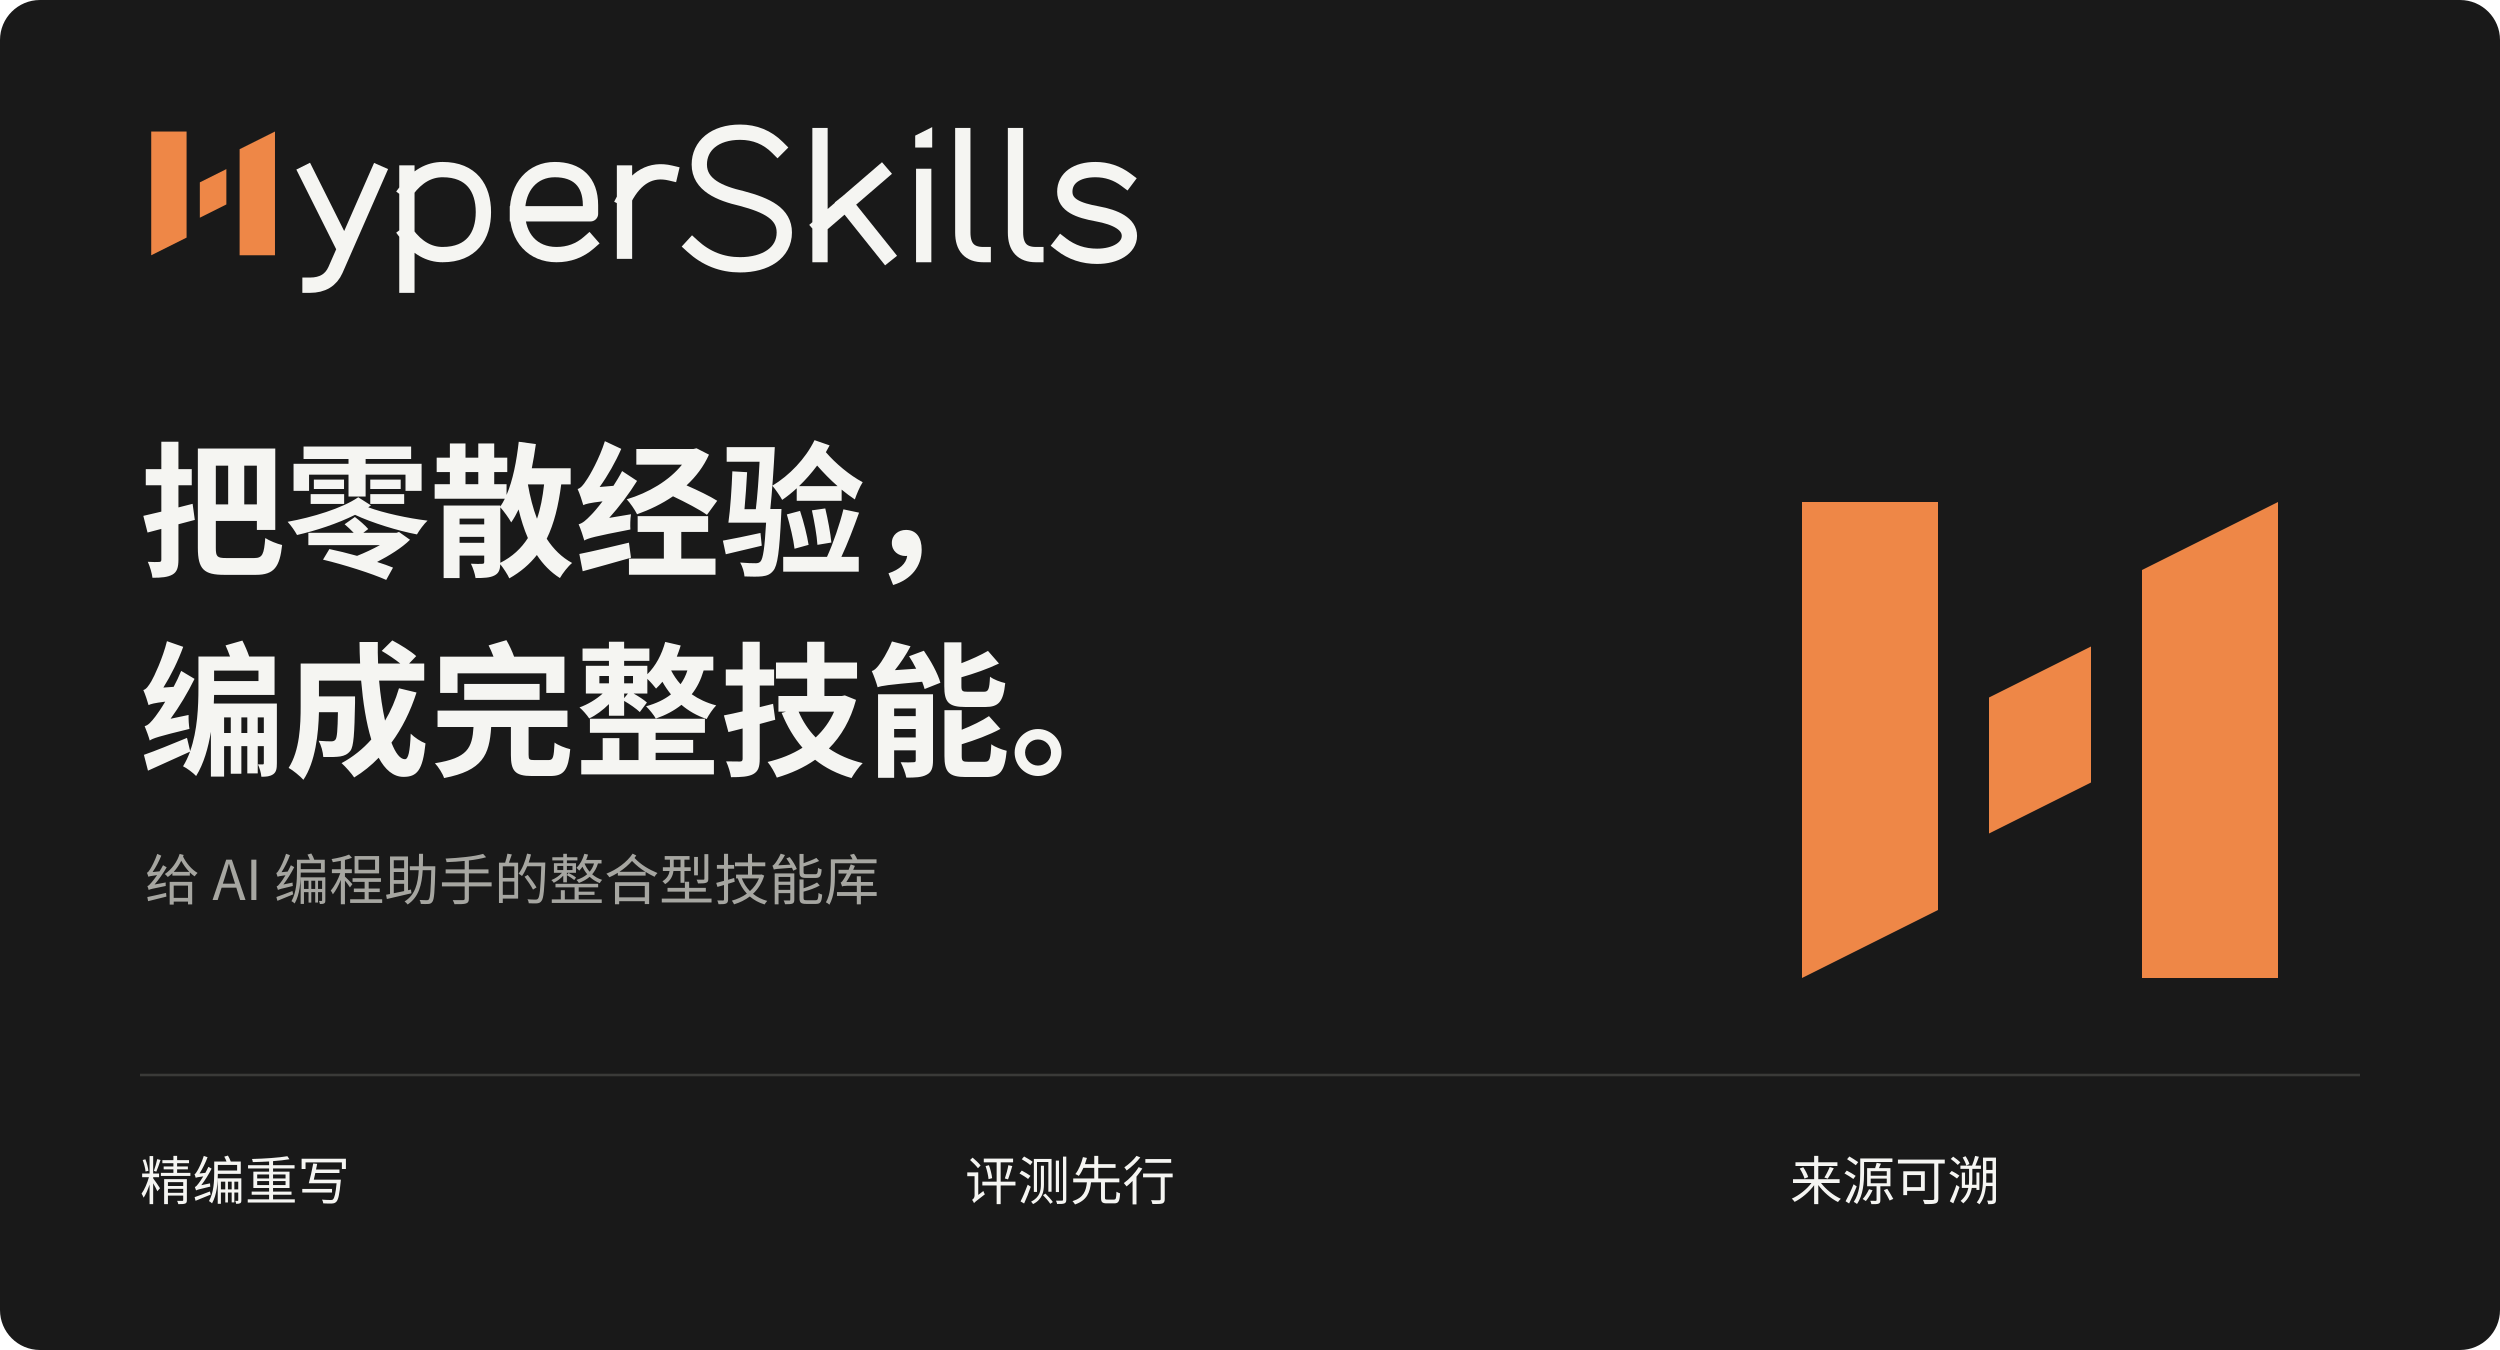
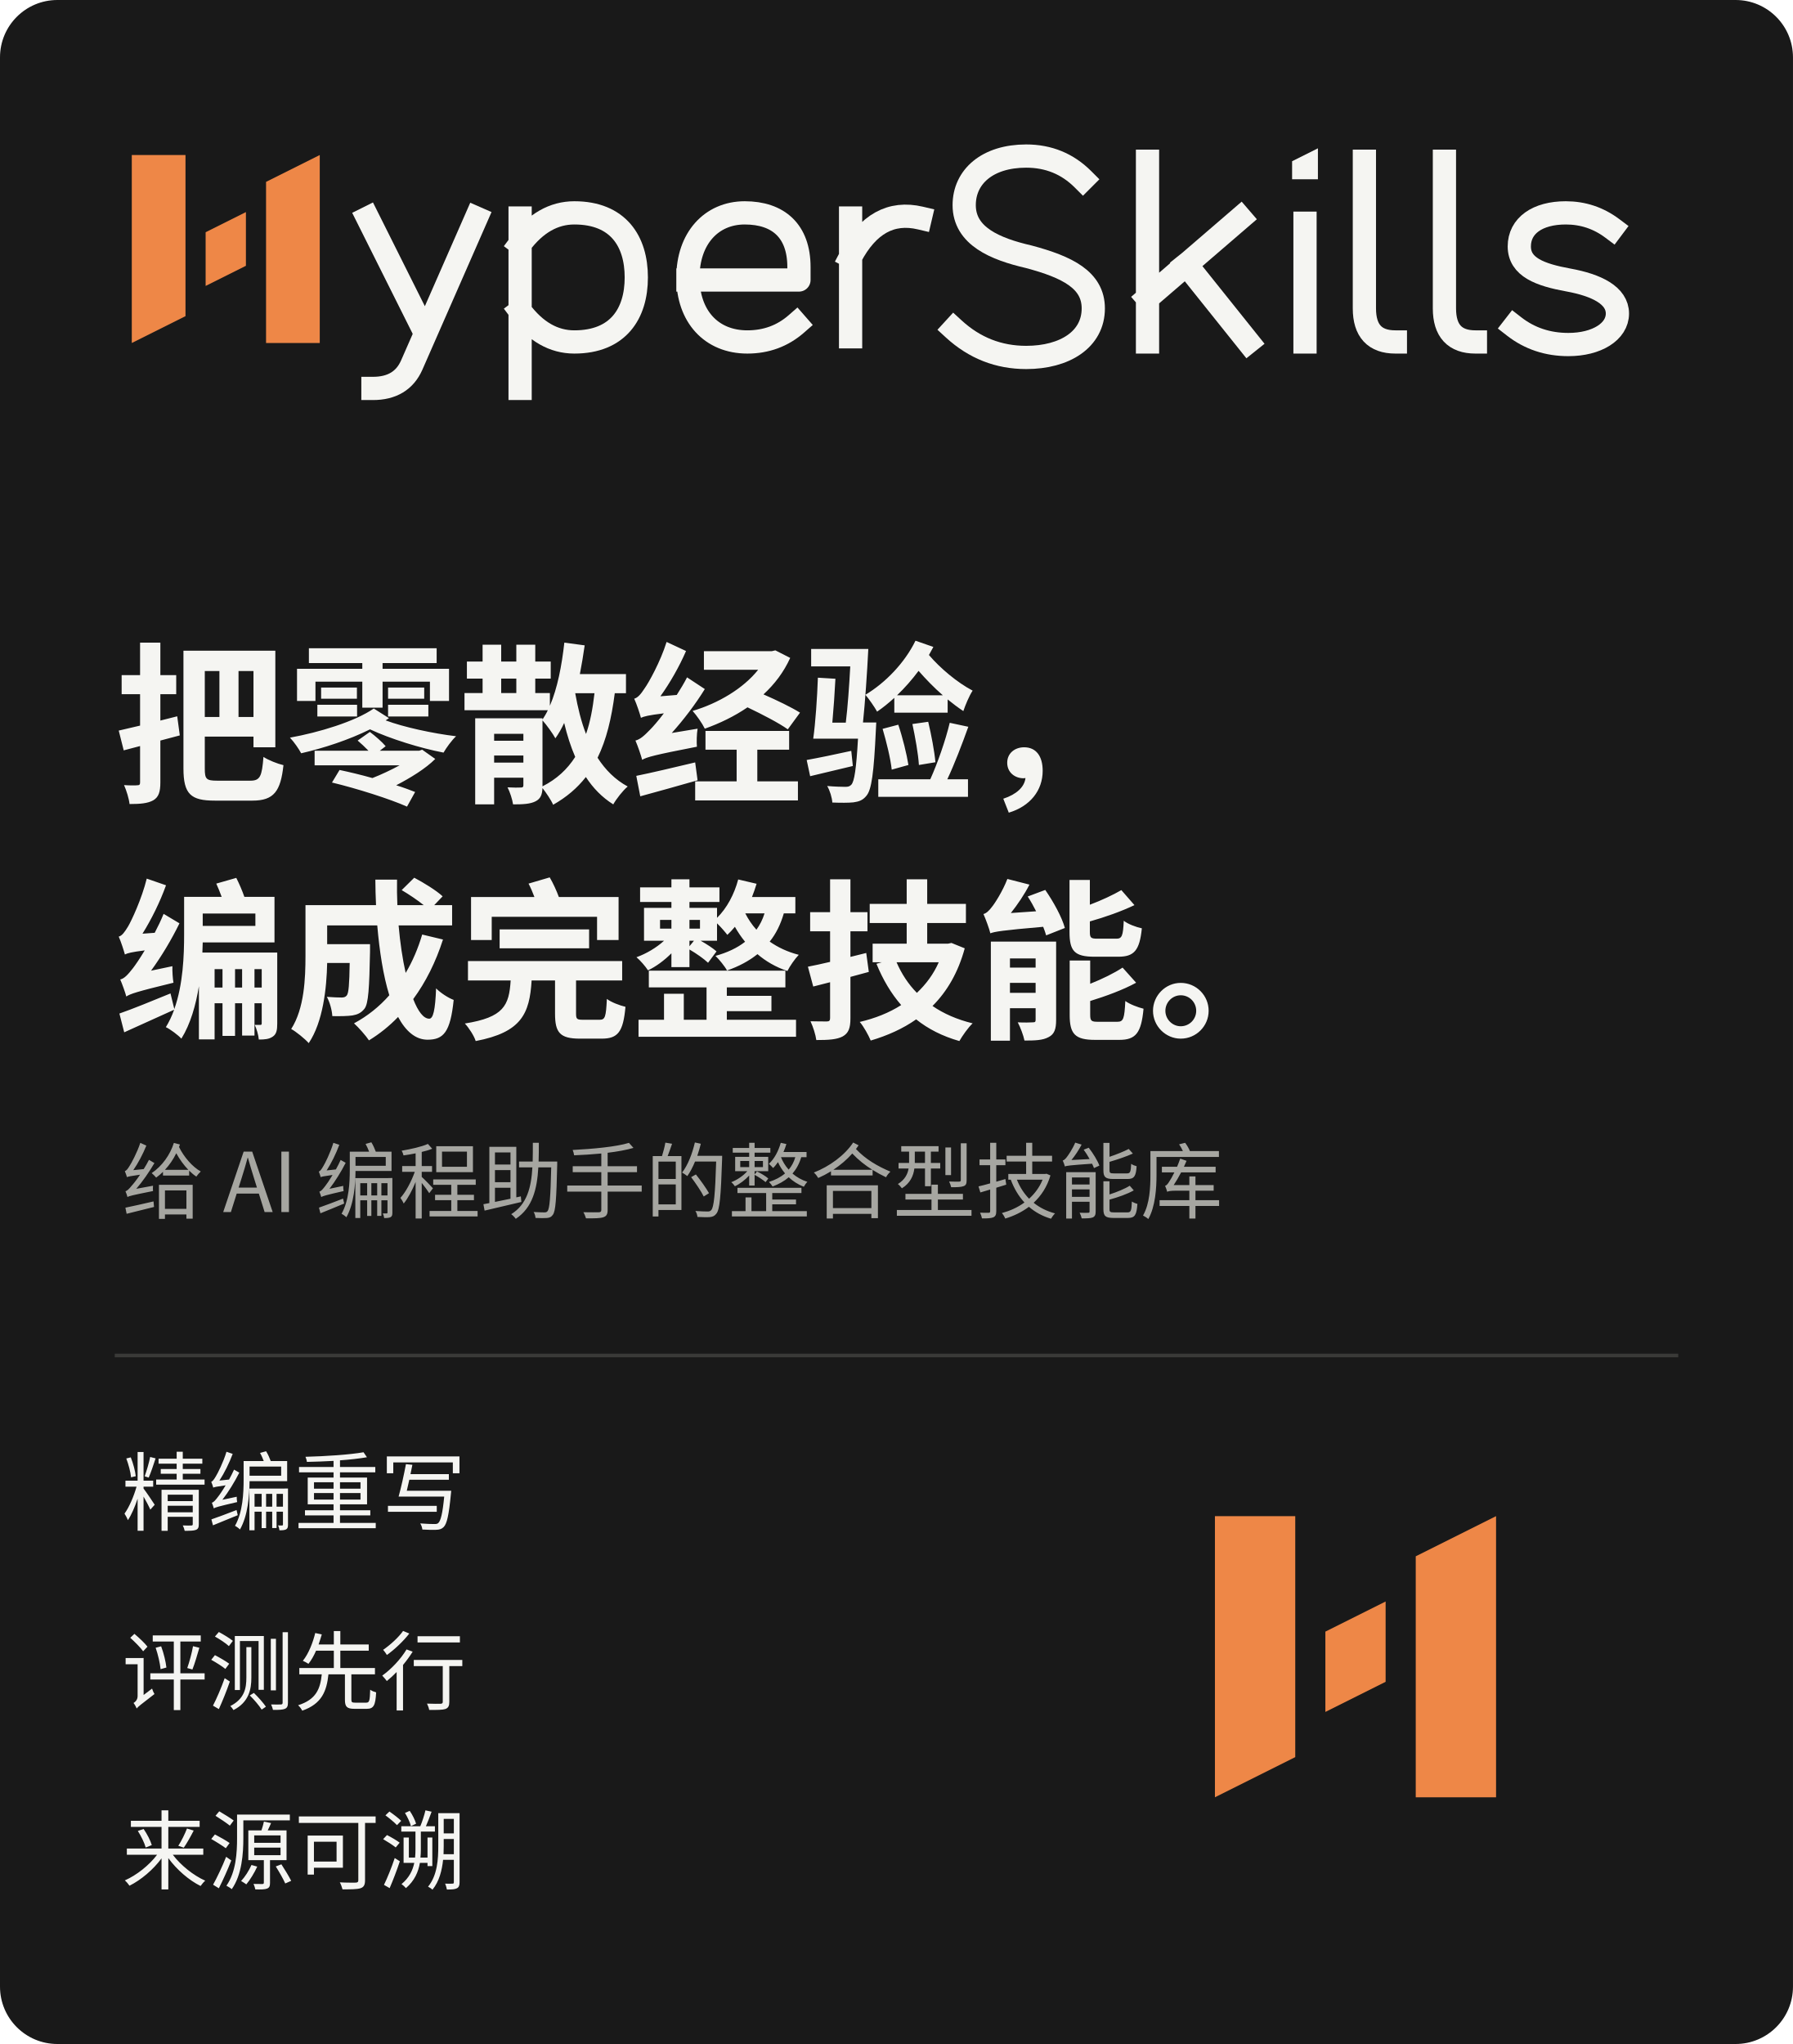
- <svg xmlns="http://www.w3.org/2000/svg" width="1000" height="540" viewBox="0 0 1000 540" fill="none" role="img" aria-labelledby="title desc">
-   <rect width="1000" height="540" rx="16" fill="#191919" />
-   <g transform="translate(56 42) scale(.68)">
+ <svg xmlns="http://www.w3.org/2000/svg" width="500" height="570" viewBox="0 0 500 570" fill="none" role="img" aria-labelledby="title desc">
+   <rect width="500" height="570" rx="16" fill="#191919" />
+   <g transform="translate(32 32) scale(.72)">
    <g fill="#EE8747" transform="translate(-9 0) scale(.65)">
      <path d="M24 24H56V120L24 136Z" />
      <path d="M68 70 92 58V90L68 102Z" />
      <path d="m104 40 32-16v112h-32Z" />
    </g>
    <g stroke="#F5F5F2" stroke-width="9" stroke-linecap="square" stroke-linejoin="round">
      <path d="m98 40 21 42m21-42-25 57q-4 9-15 9" />
      <path d="M157 106V40m0 10q9-12 21-12c17 0 24 11 24 25s-7 25-24 25q-12 0-21-12" />
      <path d="M222 64h43v-5c0-14-8-21-21-21s-22 10-22 25 9 25 23 25q11 0 19-7" />
      <path d="M285 86V40m0 15q10-19 27-15" />
      <path d="M375 25q-9-9-22-9c-15 0-24 8-24 19 0 12 12 17 25 20 15 4 25 9 25 20 0 12-11 19-26 19q-16 0-28-11" />
      <path d="M400 18v70m36-48-36 31m15-13 24 30" />
      <path d="M461 42v46M484 18v57q0 13 12 13M515 18v57q0 13 12 13" />
      <path d="M580 44q-8-6-18-6c-11 0-18 5-18 13s8 11 19 13 19 6 19 13-8 12-19 12q-12 0-21-7" />
    </g>
    <path d="m456 18 10-5v12h-10Z" fill="#F5F5F2" />
  </g>
  <g font-family="Noto Sans CJK SC, Microsoft YaHei, PingFang SC, sans-serif">
-     <g fill="#F5F5F2" font-size="58" font-weight="700">
-       <text x="56" y="226">把零散经验，</text>
-       <text x="56" y="306">编成完整技能。</text>
+     <g fill="#F5F5F2" font-size="48" font-weight="700">
+       <text x="32" y="220">把零散经验，</text>
+       <text x="32" y="286">编成完整技能。</text>
    </g>
-     <text x="58" y="360" fill="#A6A6A1" font-size="22">给 AI 编程助手的整合型技能库</text>
-     <g fill="#F5F5F2" font-size="21" font-weight="500">
-       <text x="56" y="480">精编重写</text>
-       <text x="386" y="480">评测先行</text>
-       <text x="716" y="480">来源可溯</text>
+     <text x="34" y="338" fill="#A6A6A1" font-size="23">给 AI 编程助手的整合型技能库</text>
+     <g fill="#F5F5F2" font-size="24" font-weight="500">
+       <text x="34" y="425">精编重写</text>
+       <text x="34" y="475">评测先行</text>
+       <text x="34" y="525">来源可溯</text>
    </g>
  </g>
-   <path d="M56 430H944" stroke="#3A3A38" />
-   <g transform="translate(680 160) scale(1.7)" fill="#EE8747">
+   <path d="M32 378H468" stroke="#3A3A38" />
+   <g transform="translate(322 406) scale(.7)" fill="#EE8747">
    <path d="M24 24H56V120L24 136Z" />
    <path d="M68 70 92 58V90L68 102Z" />
    <path d="m104 40 32-16v112h-32Z" />
  </g>
</svg>
